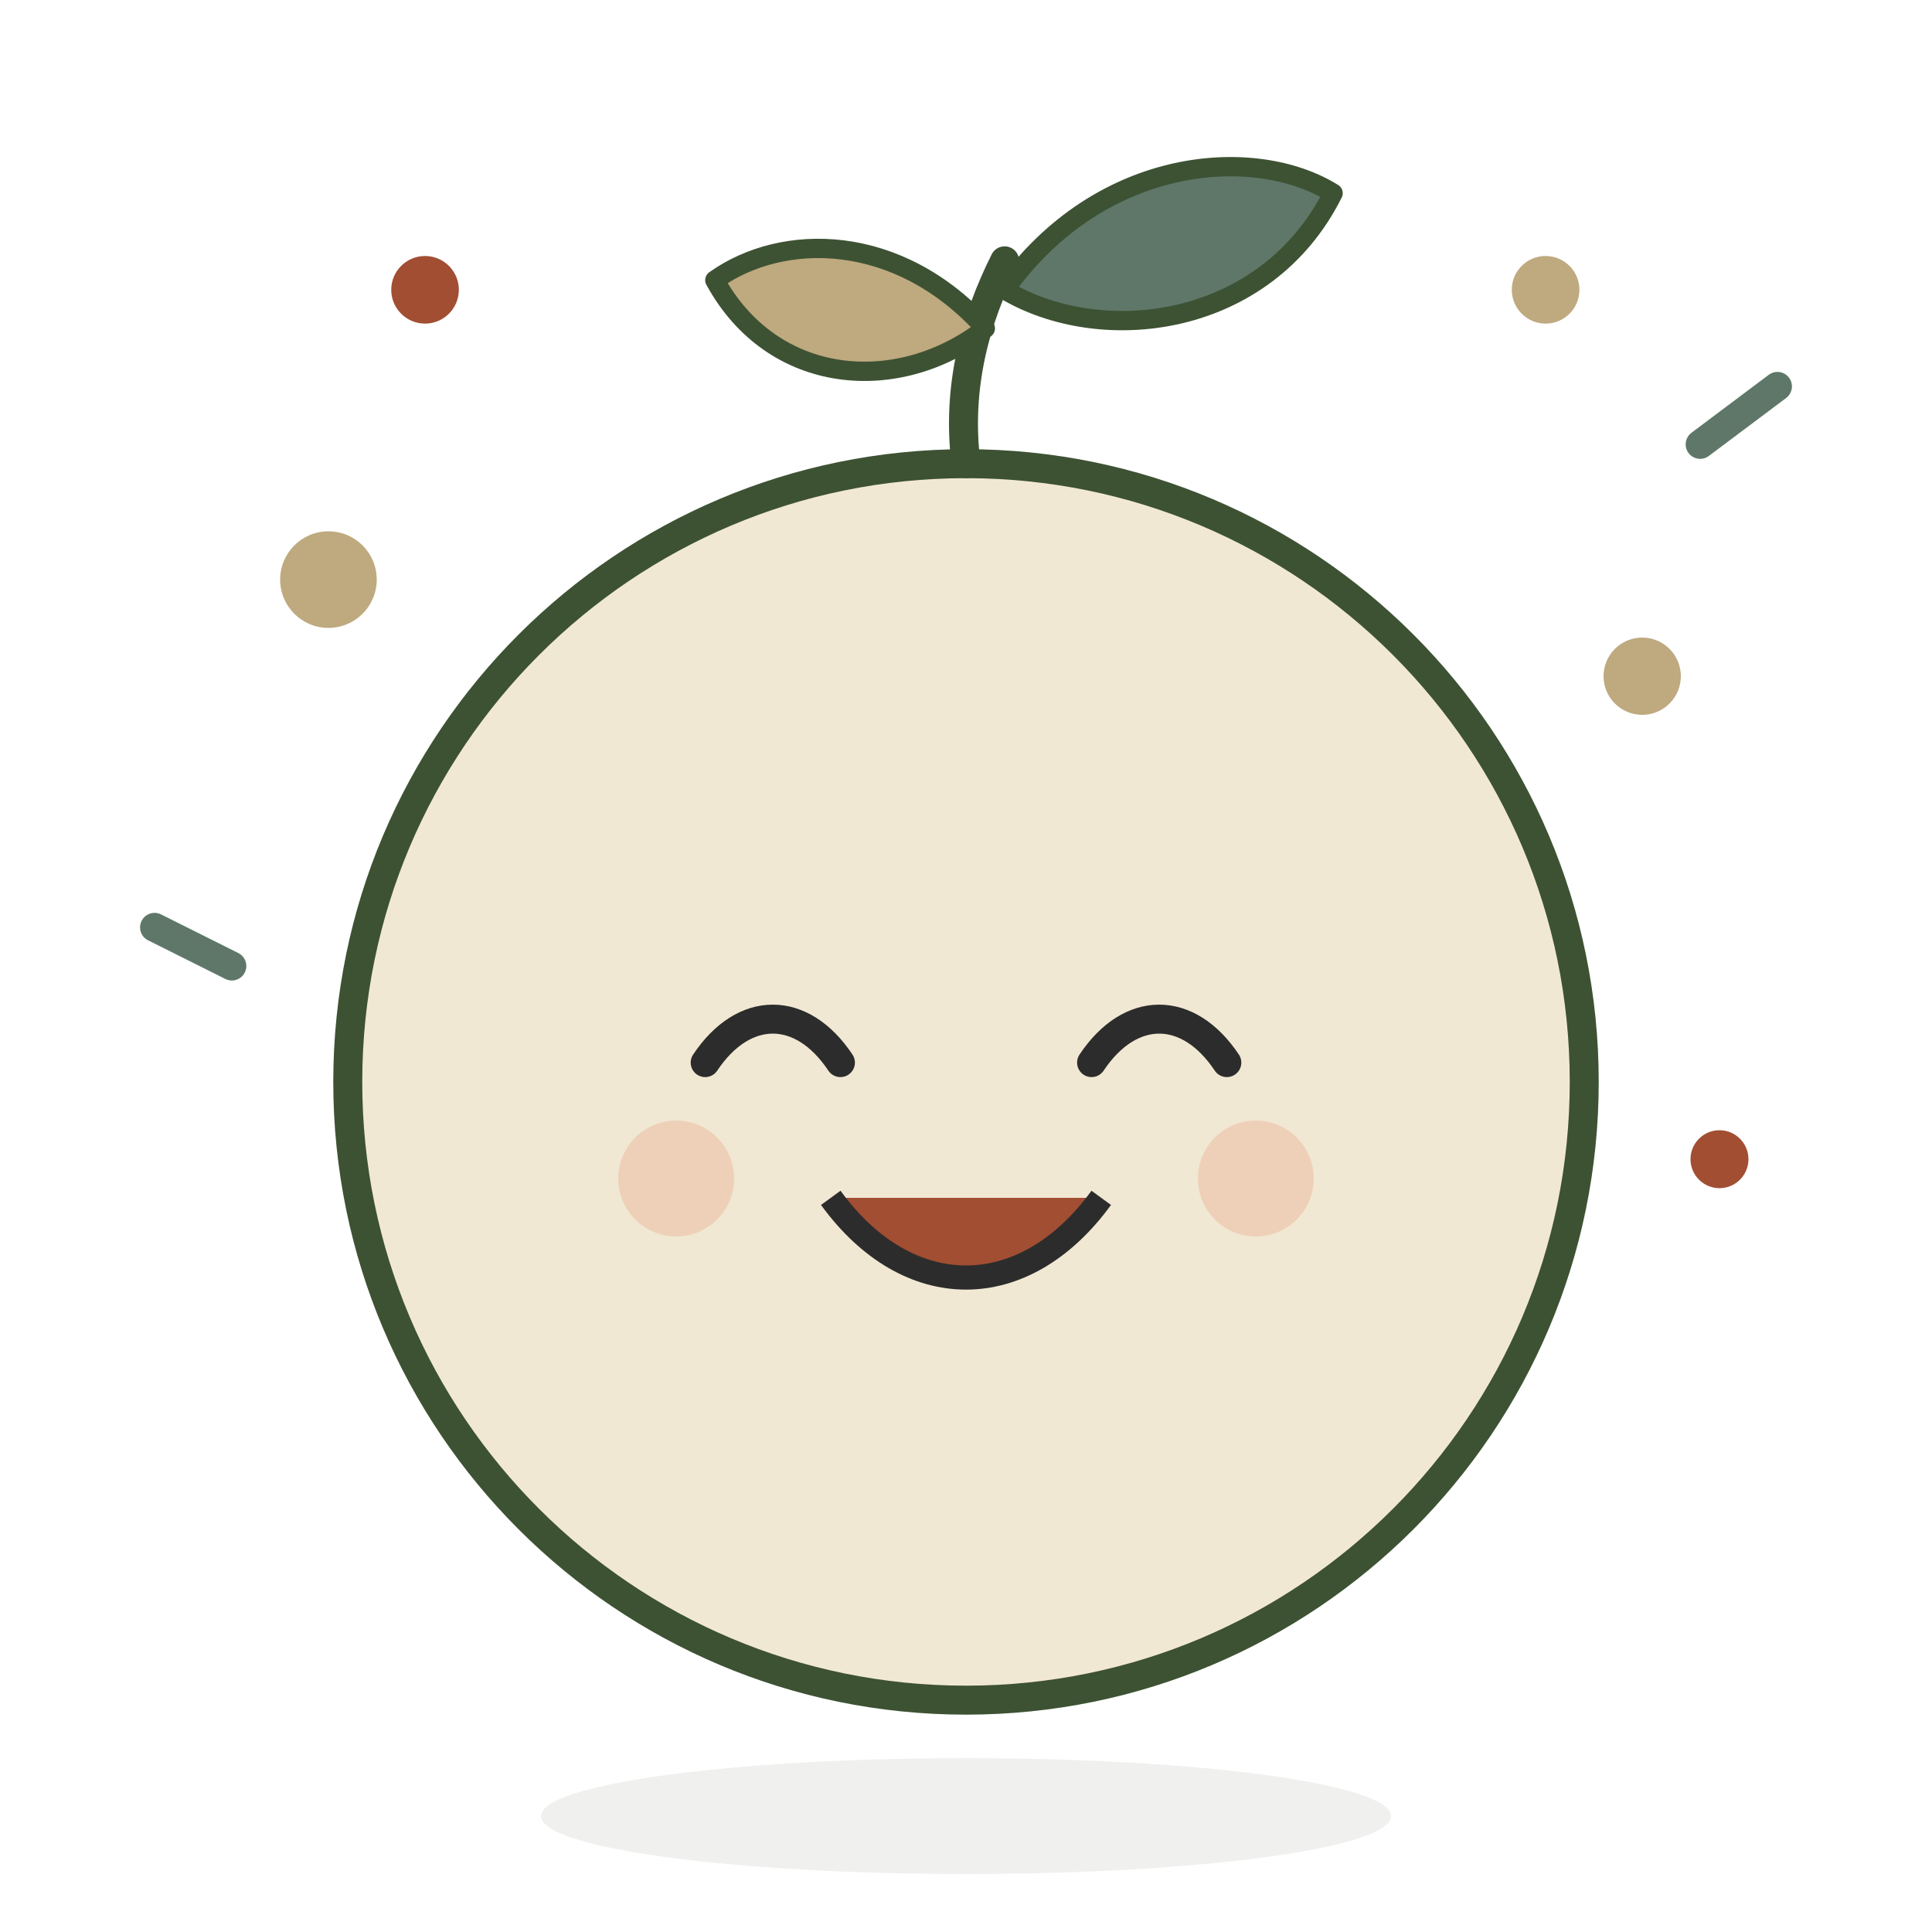
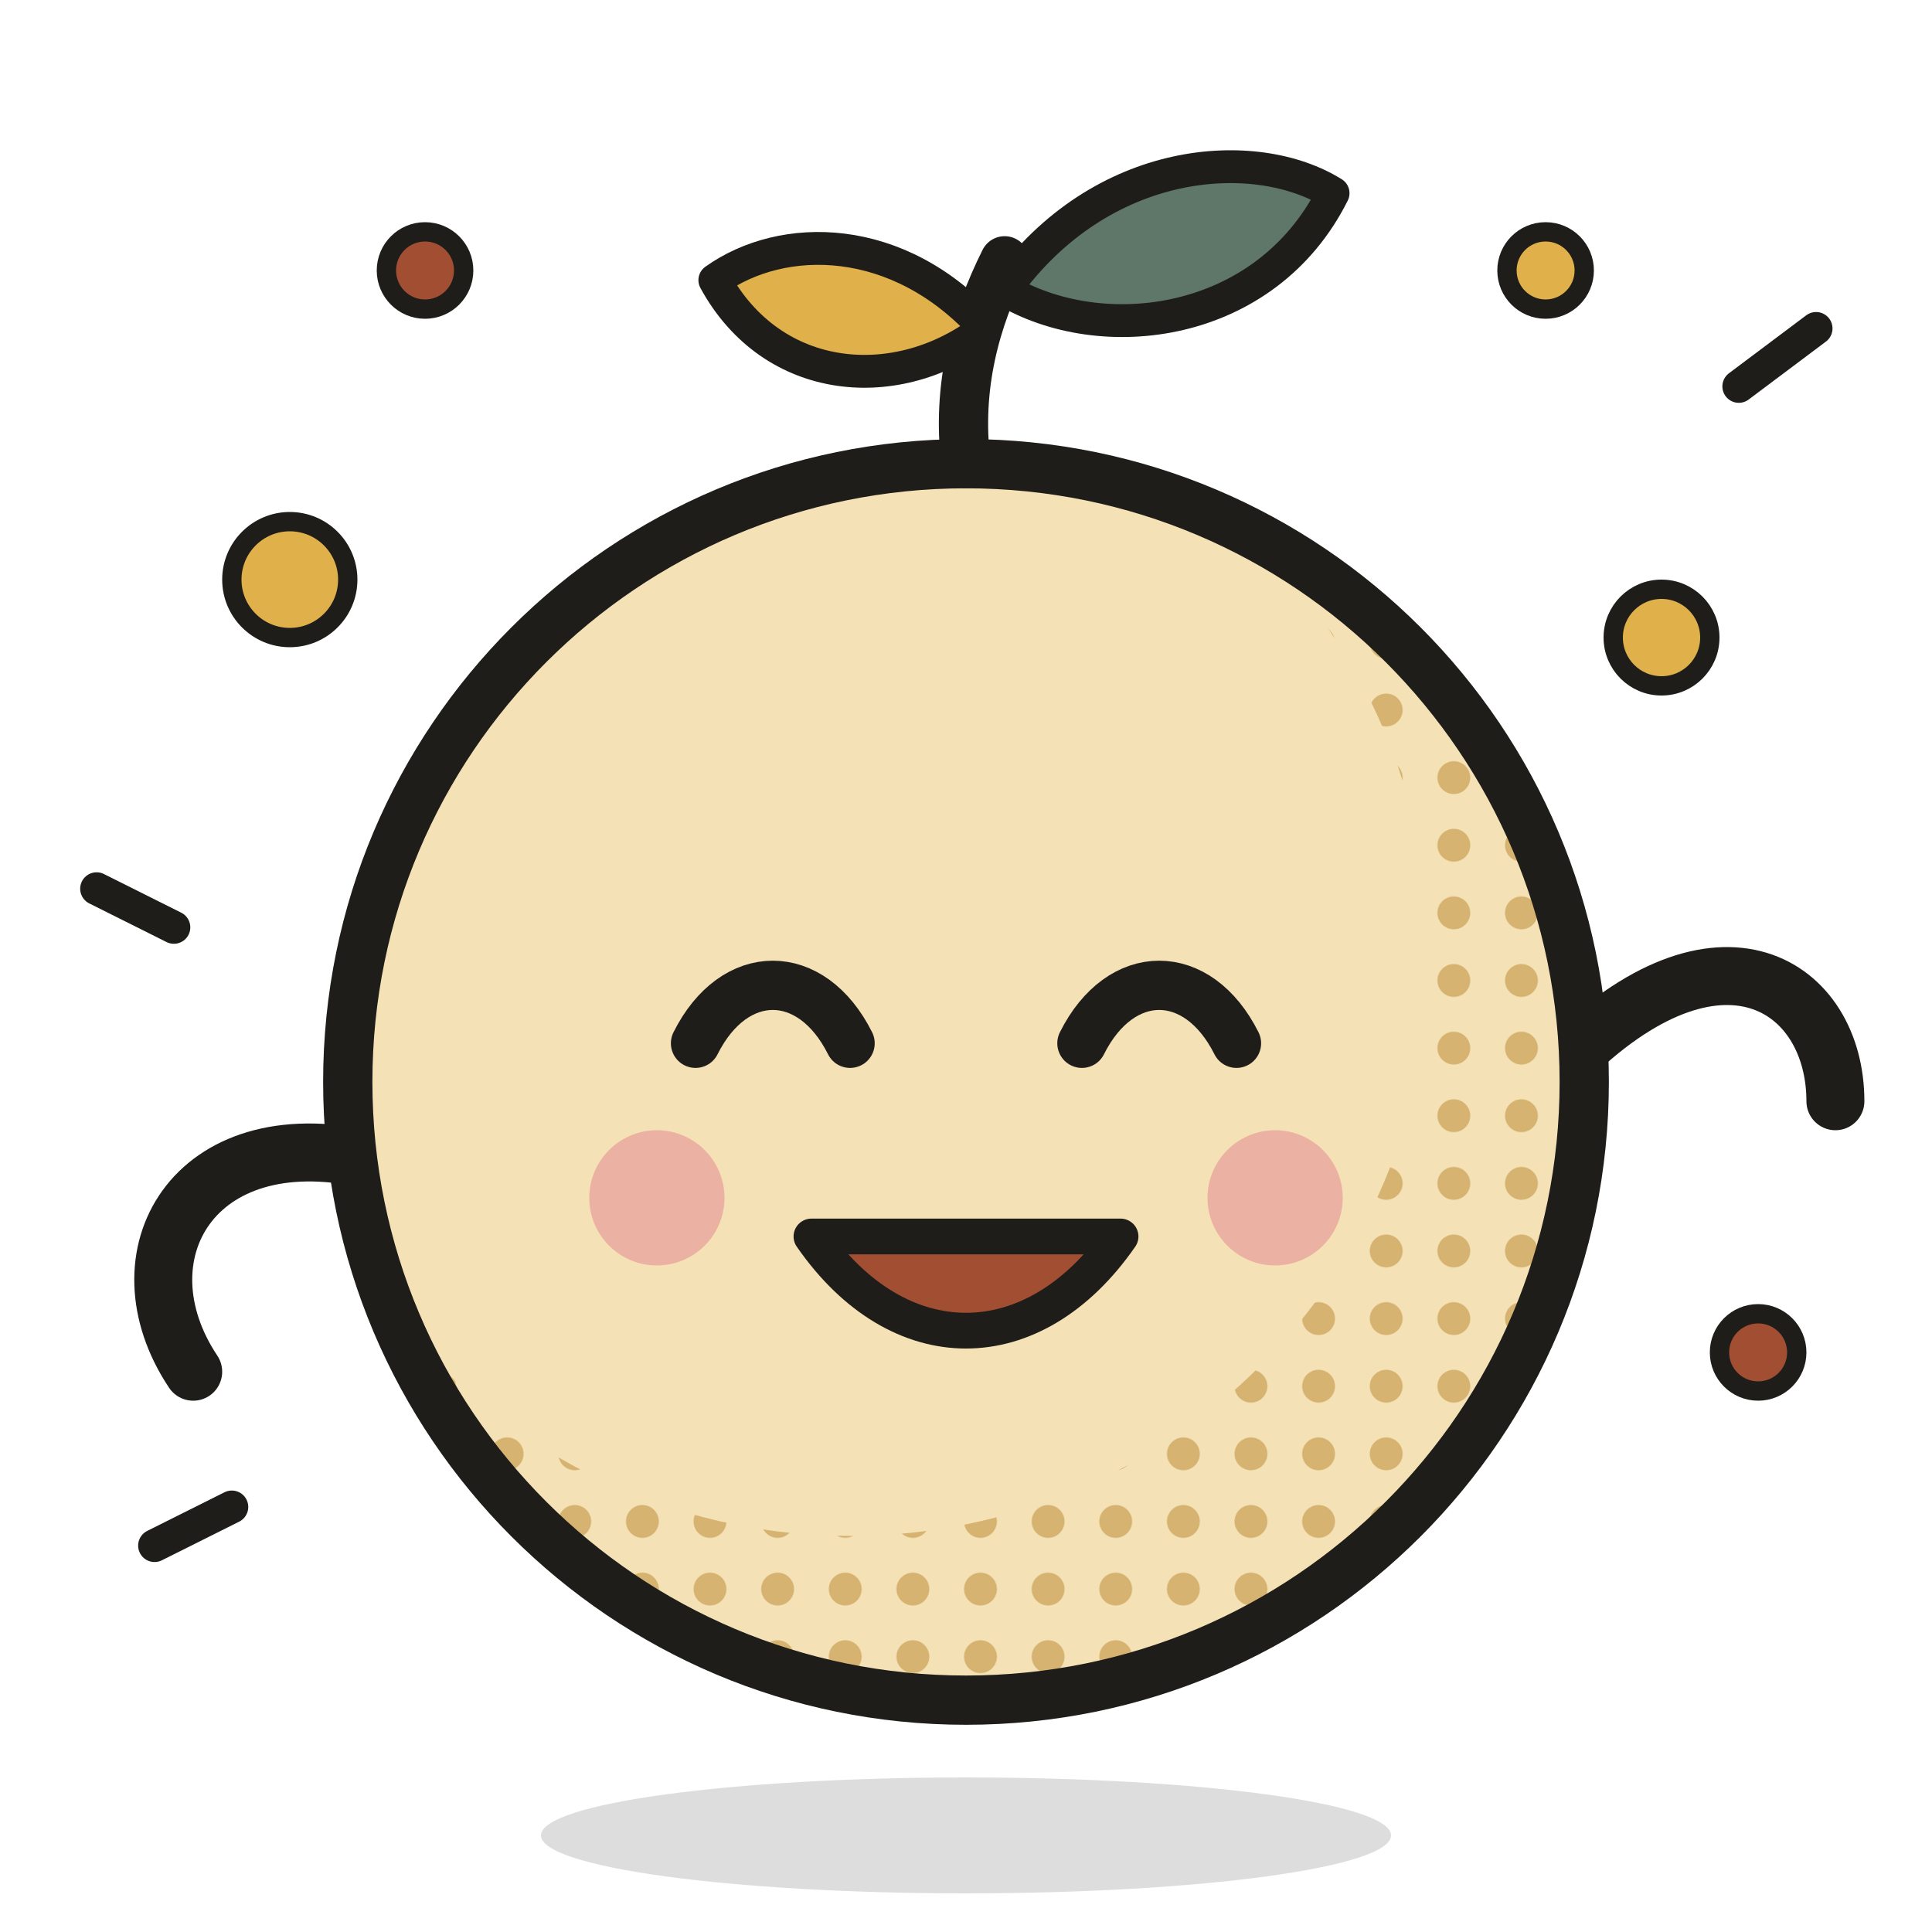
<svg xmlns="http://www.w3.org/2000/svg" viewBox="0 0 200 200" width="200" height="200">
+   <defs>
+     <pattern id="raster" width="7" height="7" patternUnits="userSpaceOnUse">
+       <circle cx="3.5" cy="3.5" r="1.7" fill="#c69a4c" opacity=".65" />
+     </pattern>
+     <clipPath id="tc">
+       <circle cx="100" cy="112" r="64" />
+     </clipPath>
+   </defs>
  <style>
@media (prefers-reduced-motion: no-preference) {
.hop{animation:hop 3.2s ease-in-out infinite;transform-origin:100px 186px}
.lis{animation:lis 2.8s ease-in-out infinite}
.oko{animation:mrk 5s infinite}
.bub{animation:bub 2.6s ease-in-out infinite}
.bub2{animation-delay:.7s}
.kon{animation:kon 1.6s ease-in-out infinite}
.kon2{animation-delay:.8s}
.lzice{animation:lzice 1.8s ease-in-out infinite;transform-origin:170px 168px}
}
@keyframes hop{0%,100%{transform:translateY(0) scale(1,1)}45%{transform:translateY(-5px) scale(.99,1.01)}55%{transform:translateY(-5px)}}
@keyframes lis{0%,100%{transform:rotate(-5deg)}50%{transform:rotate(6deg)}}
@keyframes mrk{0%,90%,100%{transform:scaleY(1)}93%{transform:scaleY(.1)}96%{transform:scaleY(1)}}
@keyframes bub{0%,100%{transform:translateY(0);opacity:1}50%{transform:translateY(-7px);opacity:.55}}
@keyframes kon{0%,100%{opacity:1;transform:translateY(0)}50%{opacity:.3;transform:translateY(3px)}}
@keyframes lzice{0%,100%{transform:rotate(-8deg)}50%{transform:rotate(10deg)}}
</style>
-   <ellipse cx="100" cy="188" rx="44" ry="6" fill="#3d5233" opacity=".08" />
+   <ellipse cx="100" cy="190" rx="44" ry="6" fill="#1f1d1a" opacity=".15" />
  <g class="hop">
-     <circle cx="100" cy="112" r="64" fill="#f1e8d3" stroke="#3d5233" stroke-width="3" />
+     <path d="M38 120c-18-4-26 10-18 22" fill="none" stroke="#1f1d1a" stroke-width="6.0" stroke-linecap="round" />
+     <path d="M162 110c16-16 28-8 28 4" fill="none" stroke="#1f1d1a" stroke-width="6.0" stroke-linecap="round" />
+     <circle cx="100" cy="112" r="64" fill="#f4e2b6" />
+     <g clip-path="url(#tc)">
+       <circle cx="100" cy="112" r="64" fill="url(#raster)" />
+       <circle cx="88" cy="99" r="60" fill="#f4e2b6" />
+     </g>
+     <circle cx="100" cy="112" r="64" fill="none" stroke="#1f1d1a" stroke-width="5.1" />
    <g class="lis" style="transform-origin:100px 48px">
-       <path d="M100 48c-1-8 1-15 4-21" fill="none" stroke="#3d5233" stroke-width="3" stroke-linecap="round" />
-       <path d="M104 30c10-14 26-15 34-10-7 14-24 16-34 10z" fill="#5e7769" stroke="#3d5233" stroke-width="2" stroke-linejoin="round" />
-       <path d="M102 34c-9-10-21-10-28-5 6 11 19 12 28 5z" fill="#bfa97f" stroke="#3d5233" stroke-width="2" stroke-linejoin="round" />
+       <path d="M100 48c-1-8 1-15 4-21" fill="none" stroke="#1f1d1a" stroke-width="5.1" stroke-linecap="round" />
+       <path d="M104 30c10-14 26-15 34-10-7 14-24 16-34 10z" fill="#5e7769" stroke="#1f1d1a" stroke-width="3.4" stroke-linejoin="round" />
+       <path d="M102 34c-9-10-21-10-28-5 6 11 19 12 28 5z" fill="#e0b04a" stroke="#1f1d1a" stroke-width="3.4" stroke-linejoin="round" />
    </g>
-     <path d="M73 110c4-6 10-6 14 0M113 110c4-6 10-6 14 0" fill="none" stroke="#2c2c2c" stroke-width="3" stroke-linecap="round" />
-     <path d="M86 124c8 11 20 11 28 0" fill="#a24e33" stroke="#2c2c2c" stroke-width="2.5" stroke-linejoin="round" />
-     <circle cx="70" cy="122" r="6" fill="#e8a487" opacity=".35" />
-     <circle cx="130" cy="122" r="6" fill="#e8a487" opacity=".35" />
-     <g class="kon" fill="#bfa97f">
-       <circle cx="34" cy="60" r="5" />
-       <circle cx="170" cy="70" r="4" />
-       <circle cx="160" cy="30" r="3.5" />
+     <path d="M72 108c4-8 12-8 16 0M112 108c4-8 12-8 16 0" fill="none" stroke="#1f1d1a" stroke-width="5.1" stroke-linecap="round" />
+     <path d="M84 128c9 13 23 13 32 0z" fill="#a24e33" stroke="#1f1d1a" stroke-width="3.7" stroke-linejoin="round" />
+     <circle cx="68" cy="124" r="7" fill="#e9a6a0" opacity=".8" />
+     <circle cx="132" cy="124" r="7" fill="#e9a6a0" opacity=".8" />
+     <g class="kon" fill="#e0b04a" stroke="#1f1d1a" stroke-width="2.0">
+       <circle cx="30" cy="60" r="6" />
+       <circle cx="172" cy="66" r="5" />
+       <circle cx="160" cy="28" r="4" />
    </g>
-     <g class="kon kon2" fill="#a24e33">
-       <circle cx="44" cy="30" r="3.5" />
-       <circle cx="178" cy="120" r="3" />
+     <g class="kon kon2" fill="#a24e33" stroke="#1f1d1a" stroke-width="2.0">
+       <circle cx="44" cy="28" r="4" />
+       <circle cx="182" cy="140" r="4" />
    </g>
-     <g class="kon" stroke="#5e7769" stroke-width="3" stroke-linecap="round">
-       <path d="M24 100l-8-4M176 46l8-6" />
+     <g class="kon" stroke="#1f1d1a" stroke-width="3.4" stroke-linecap="round">
+       <path d="M18 96l-8-4M180 40l8-6M24 156l-8 4" />
    </g>
  </g>
</svg>
